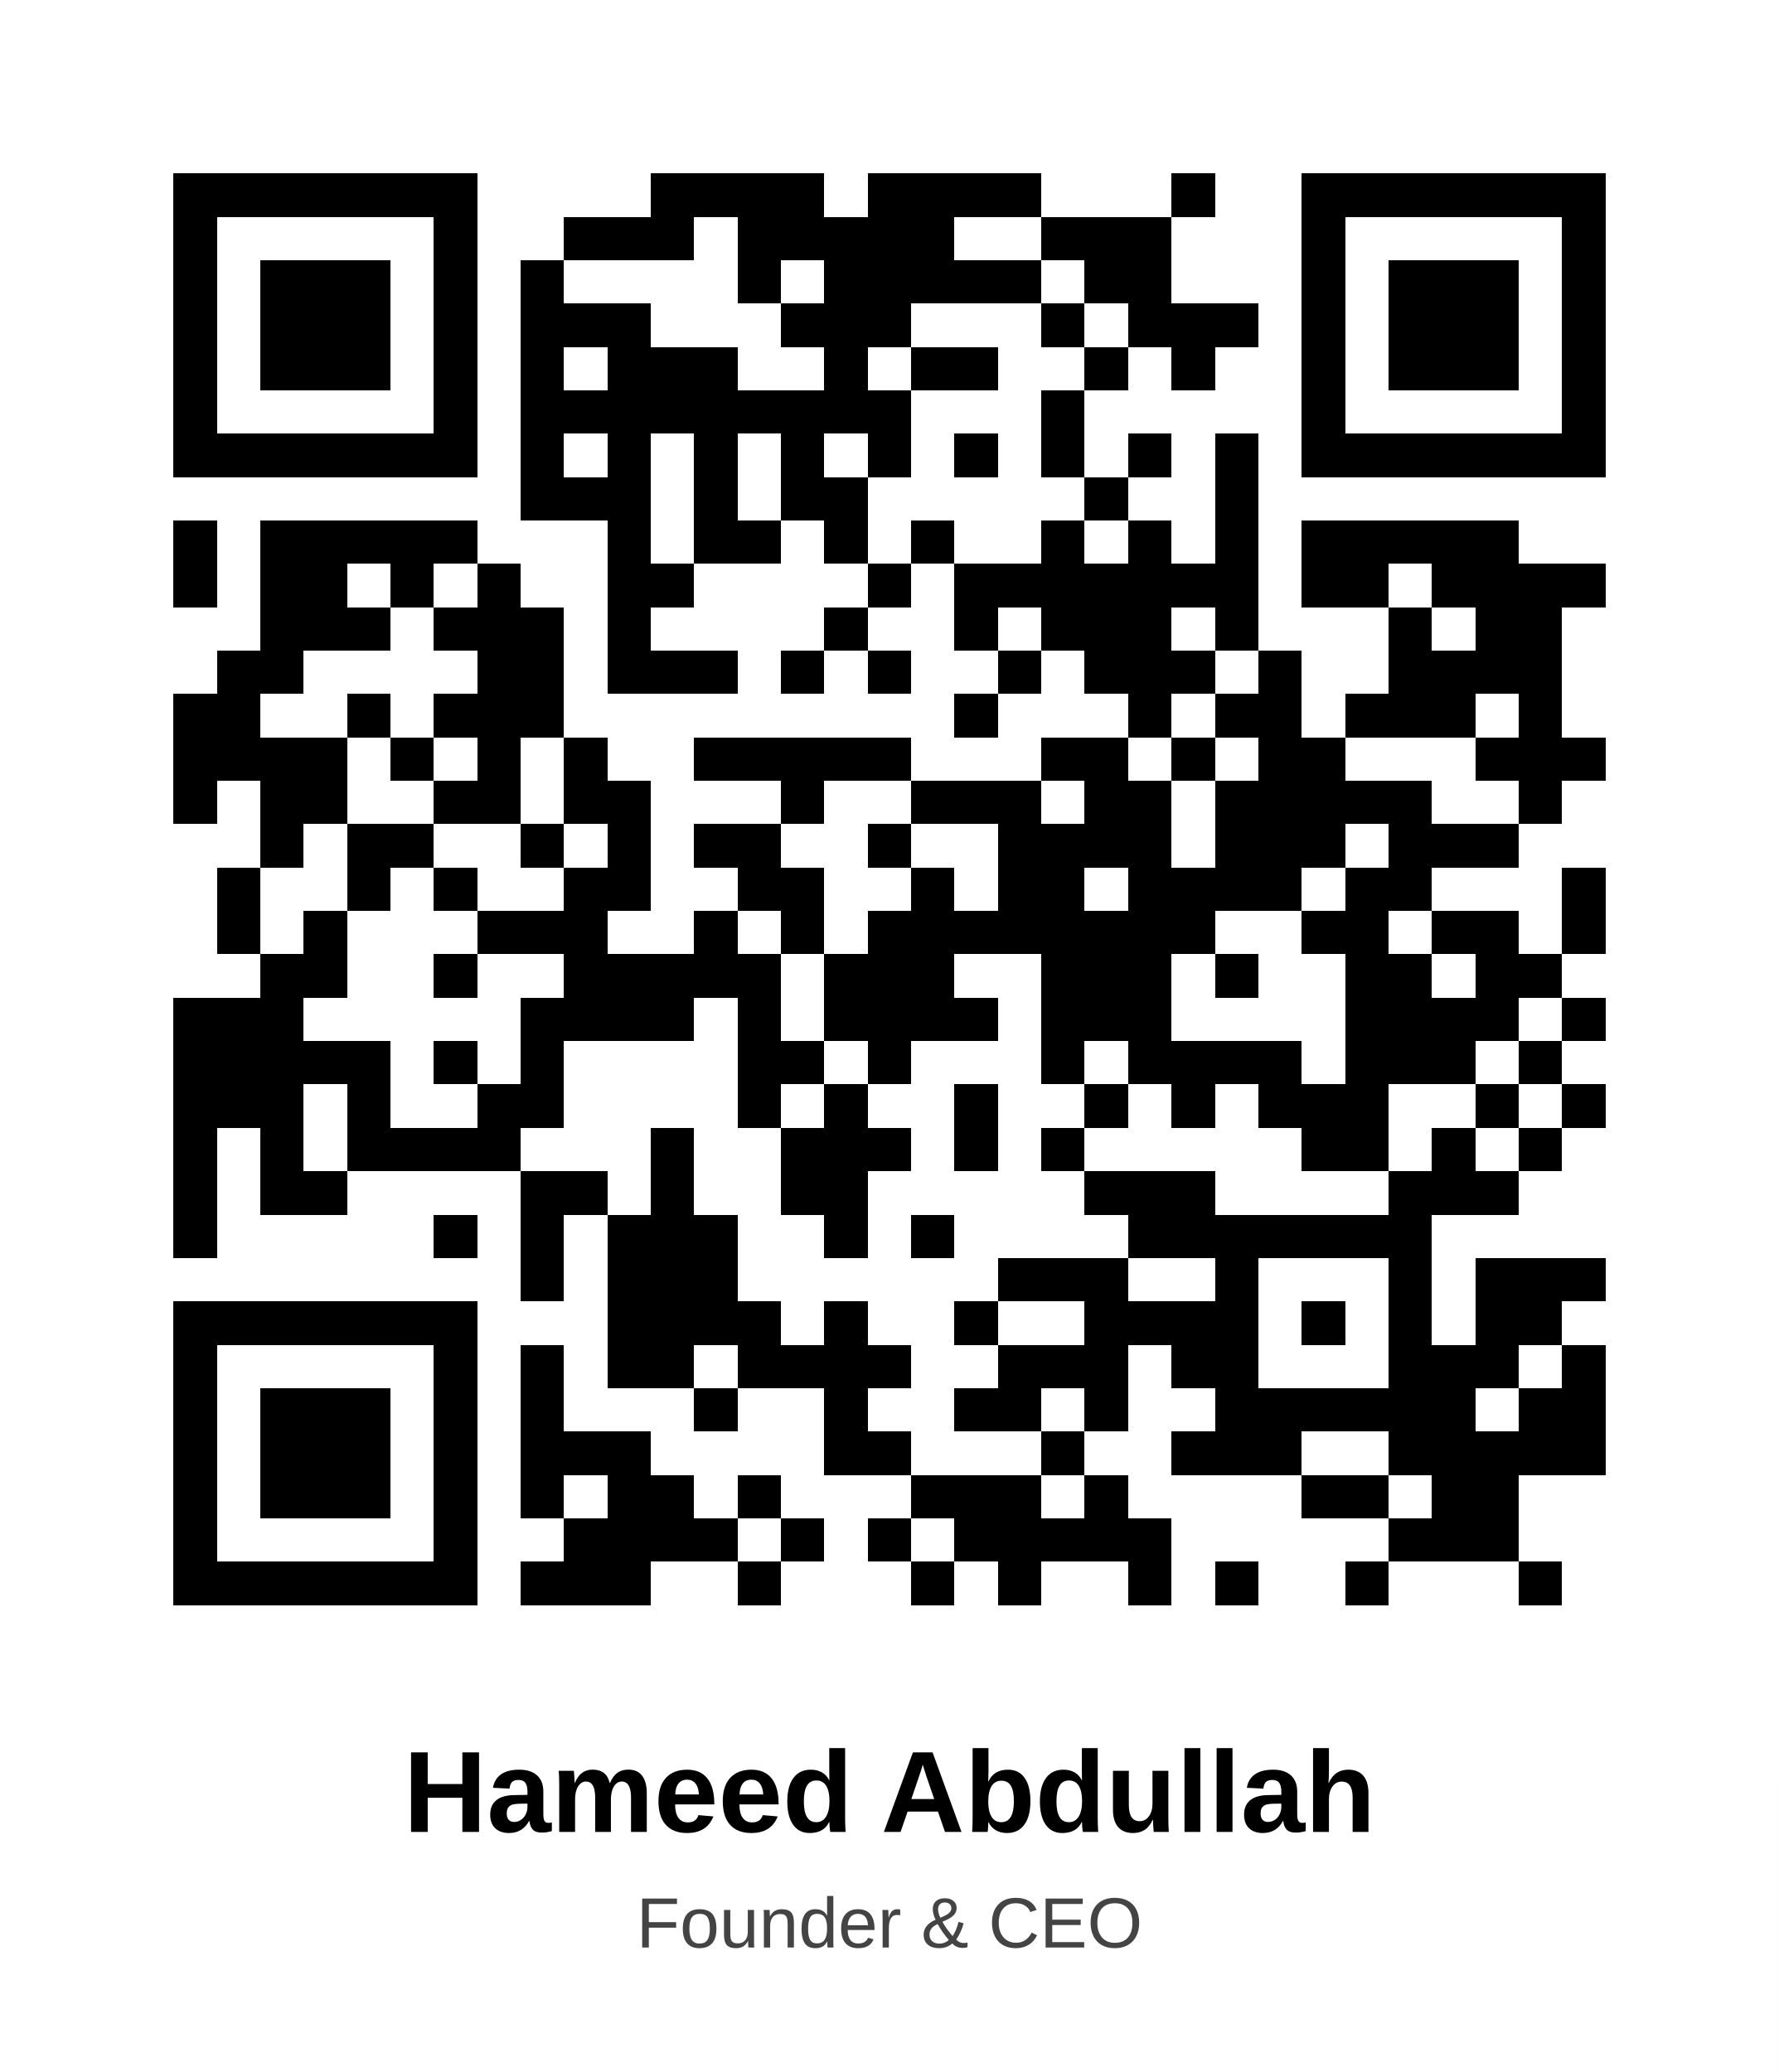
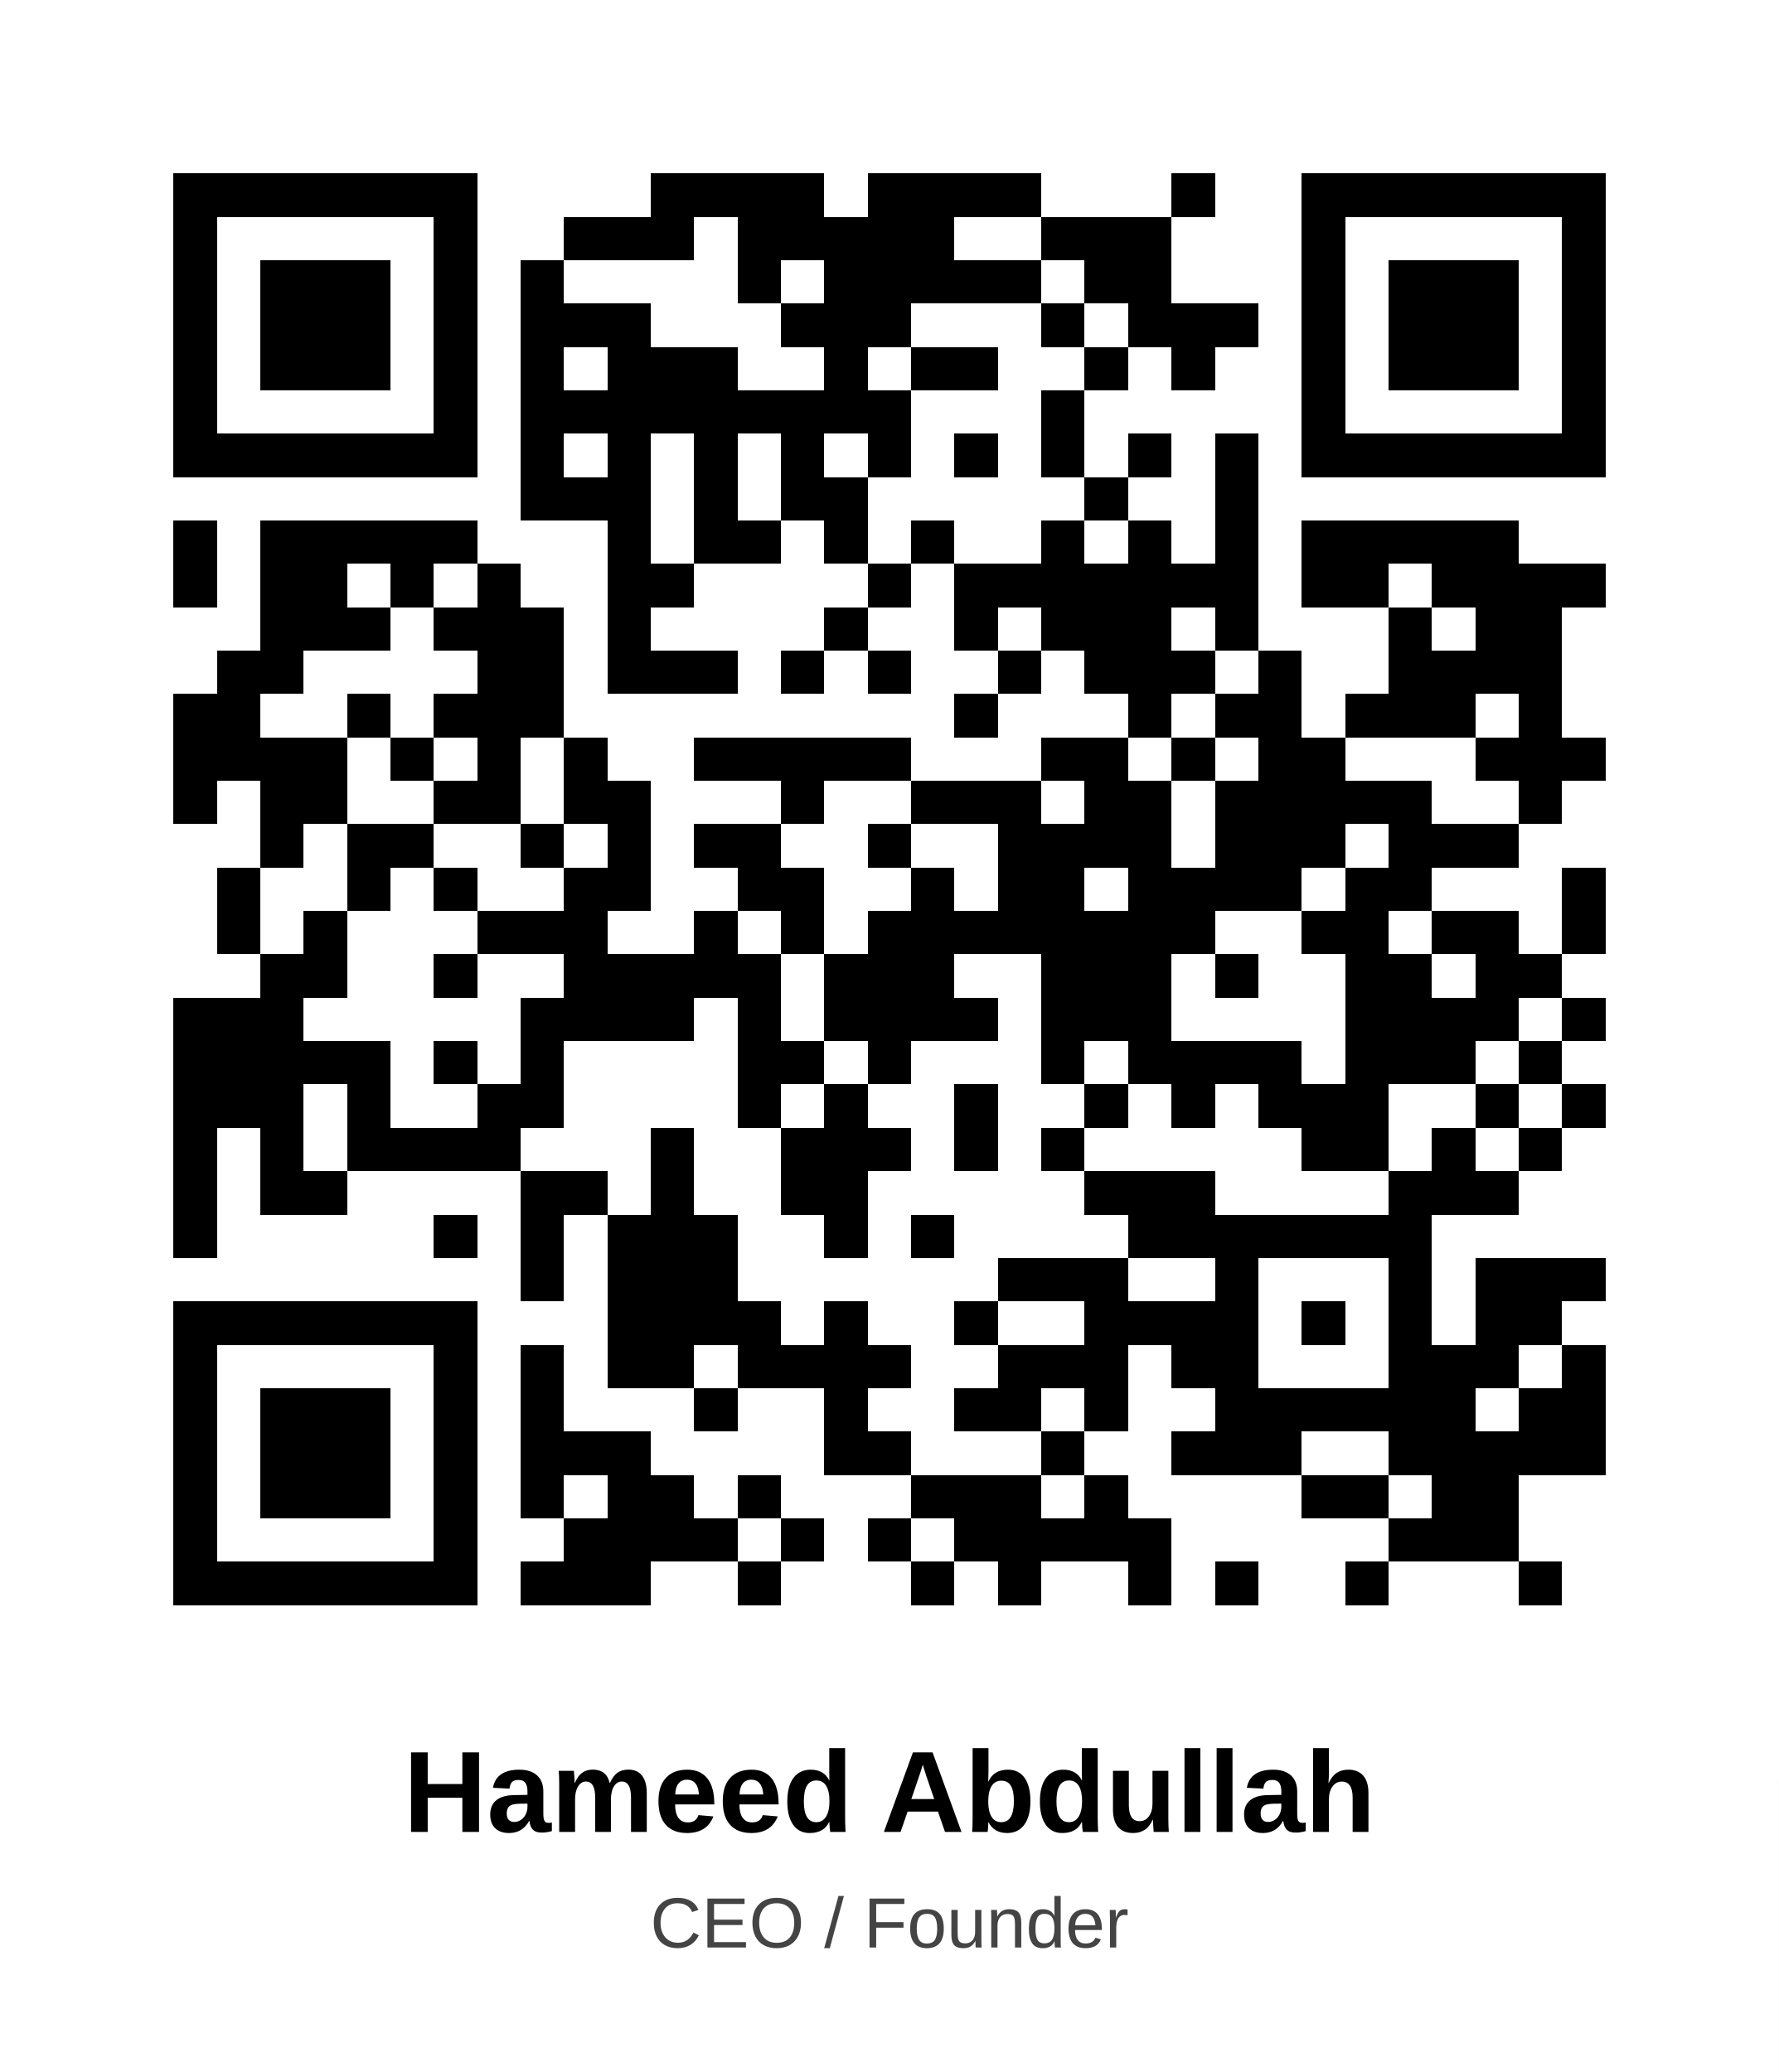
<svg xmlns="http://www.w3.org/2000/svg" width="2000" height="2330" viewBox="0 0 2000 2330">
  <rect width="100%" height="100%" fill="#ffffff" />
  <svg x="0" y="0" width="2000" height="2000" viewBox="0 0 41 41" shape-rendering="crispEdges">
    <path fill="#ffffff" d="M0 0h41v41H0z" />
    <path stroke="#000000" d="M4 4.5h7m4 0h4m1 0h4m3 0h1m2 0h7M4 5.5h1m5 0h1m2 0h3m1 0h5m2 0h3m3 0h1m5 0h1M4 6.5h1m1 0h3m1 0h1m1 0h1m4 0h1m1 0h5m1 0h2m3 0h1m1 0h3m1 0h1M4 7.5h1m1 0h3m1 0h1m1 0h3m3 0h3m3 0h1m1 0h3m1 0h1m1 0h3m1 0h1M4 8.5h1m1 0h3m1 0h1m1 0h1m1 0h3m2 0h1m1 0h2m2 0h1m1 0h1m2 0h1m1 0h3m1 0h1M4 9.5h1m5 0h1m1 0h9m3 0h1m5 0h1m5 0h1M4 10.5h7m1 0h1m1 0h1m1 0h1m1 0h1m1 0h1m1 0h1m1 0h1m1 0h1m1 0h1m1 0h7M12 11.5h3m1 0h1m1 0h2m5 0h1m2 0h1M4 12.5h1m1 0h5m3 0h1m1 0h2m1 0h1m1 0h1m2 0h1m1 0h1m1 0h1m1 0h5M4 13.5h1m1 0h2m1 0h1m1 0h1m2 0h2m4 0h1m1 0h7m1 0h2m1 0h4M6 14.5h3m1 0h3m1 0h1m4 0h1m2 0h1m1 0h3m1 0h1m3 0h1m1 0h2M5 15.5h2m4 0h2m1 0h3m1 0h1m1 0h1m2 0h1m1 0h3m1 0h1m2 0h4M4 16.5h2m2 0h1m1 0h3m9 0h1m3 0h1m1 0h2m1 0h3m1 0h1M4 17.5h4m1 0h1m1 0h1m1 0h1m2 0h5m3 0h2m1 0h1m1 0h2m3 0h3M4 18.5h1m1 0h2m2 0h2m1 0h2m3 0h1m2 0h3m1 0h2m1 0h5m2 0h1M6 19.5h1m1 0h2m2 0h1m1 0h1m1 0h2m2 0h1m2 0h4m1 0h3m1 0h3M5 20.5h1m2 0h1m1 0h1m2 0h2m2 0h2m2 0h1m1 0h2m1 0h4m1 0h2m3 0h1M5 21.5h1m1 0h1m3 0h3m2 0h1m1 0h1m1 0h8m2 0h2m1 0h2m1 0h1M6 22.5h2m2 0h1m2 0h5m1 0h3m2 0h3m1 0h1m2 0h2m1 0h2M4 23.5h3m5 0h4m1 0h1m1 0h4m1 0h3m4 0h4m1 0h1M4 24.5h5m1 0h1m1 0h1m4 0h2m1 0h1m3 0h1m1 0h4m1 0h3m1 0h1M4 25.5h3m1 0h1m2 0h2m4 0h1m1 0h1m2 0h1m2 0h1m1 0h1m1 0h3m2 0h1m1 0h1M4 26.5h1m1 0h1m1 0h4m3 0h1m2 0h3m1 0h1m1 0h1m5 0h2m1 0h1m1 0h1M4 27.5h1m1 0h2m4 0h2m1 0h1m2 0h2m5 0h3m4 0h3M4 28.5h1m5 0h1m1 0h1m1 0h3m2 0h1m1 0h1m4 0h7M12 29.5h1m1 0h3m6 0h3m2 0h1m3 0h1m1 0h3M4 30.5h7m3 0h4m1 0h1m2 0h1m2 0h4m1 0h1m1 0h1m1 0h2M4 31.5h1m5 0h1m1 0h1m1 0h2m1 0h4m2 0h3m1 0h2m3 0h3m1 0h1M4 32.5h1m1 0h3m1 0h1m1 0h1m3 0h1m2 0h1m2 0h2m1 0h1m2 0h6m1 0h2M4 33.5h1m1 0h3m1 0h1m1 0h3m4 0h2m3 0h1m2 0h3m2 0h5M4 34.5h1m1 0h3m1 0h1m1 0h1m1 0h2m1 0h1m3 0h3m1 0h1m4 0h2m1 0h2M4 35.5h1m5 0h1m2 0h4m1 0h1m1 0h1m1 0h5m5 0h3M4 36.5h7m1 0h3m2 0h1m3 0h1m1 0h1m2 0h1m1 0h1m2 0h1m3 0h1" />
  </svg>
  <text x="1000" y="2060" text-anchor="middle" font-family="Arial, Helvetica, sans-serif" font-size="130" font-weight="700" fill="#000000">Hameed Abdullah</text>
-   <text x="1000" y="2190" text-anchor="middle" font-family="Arial, Helvetica, sans-serif" font-size="80" fill="#444444">Founder &amp; CEO</text>
+   <text x="1000" y="2190" text-anchor="middle" font-family="Arial, Helvetica, sans-serif" font-size="80" fill="#444444">CEO / Founder</text>
</svg>
